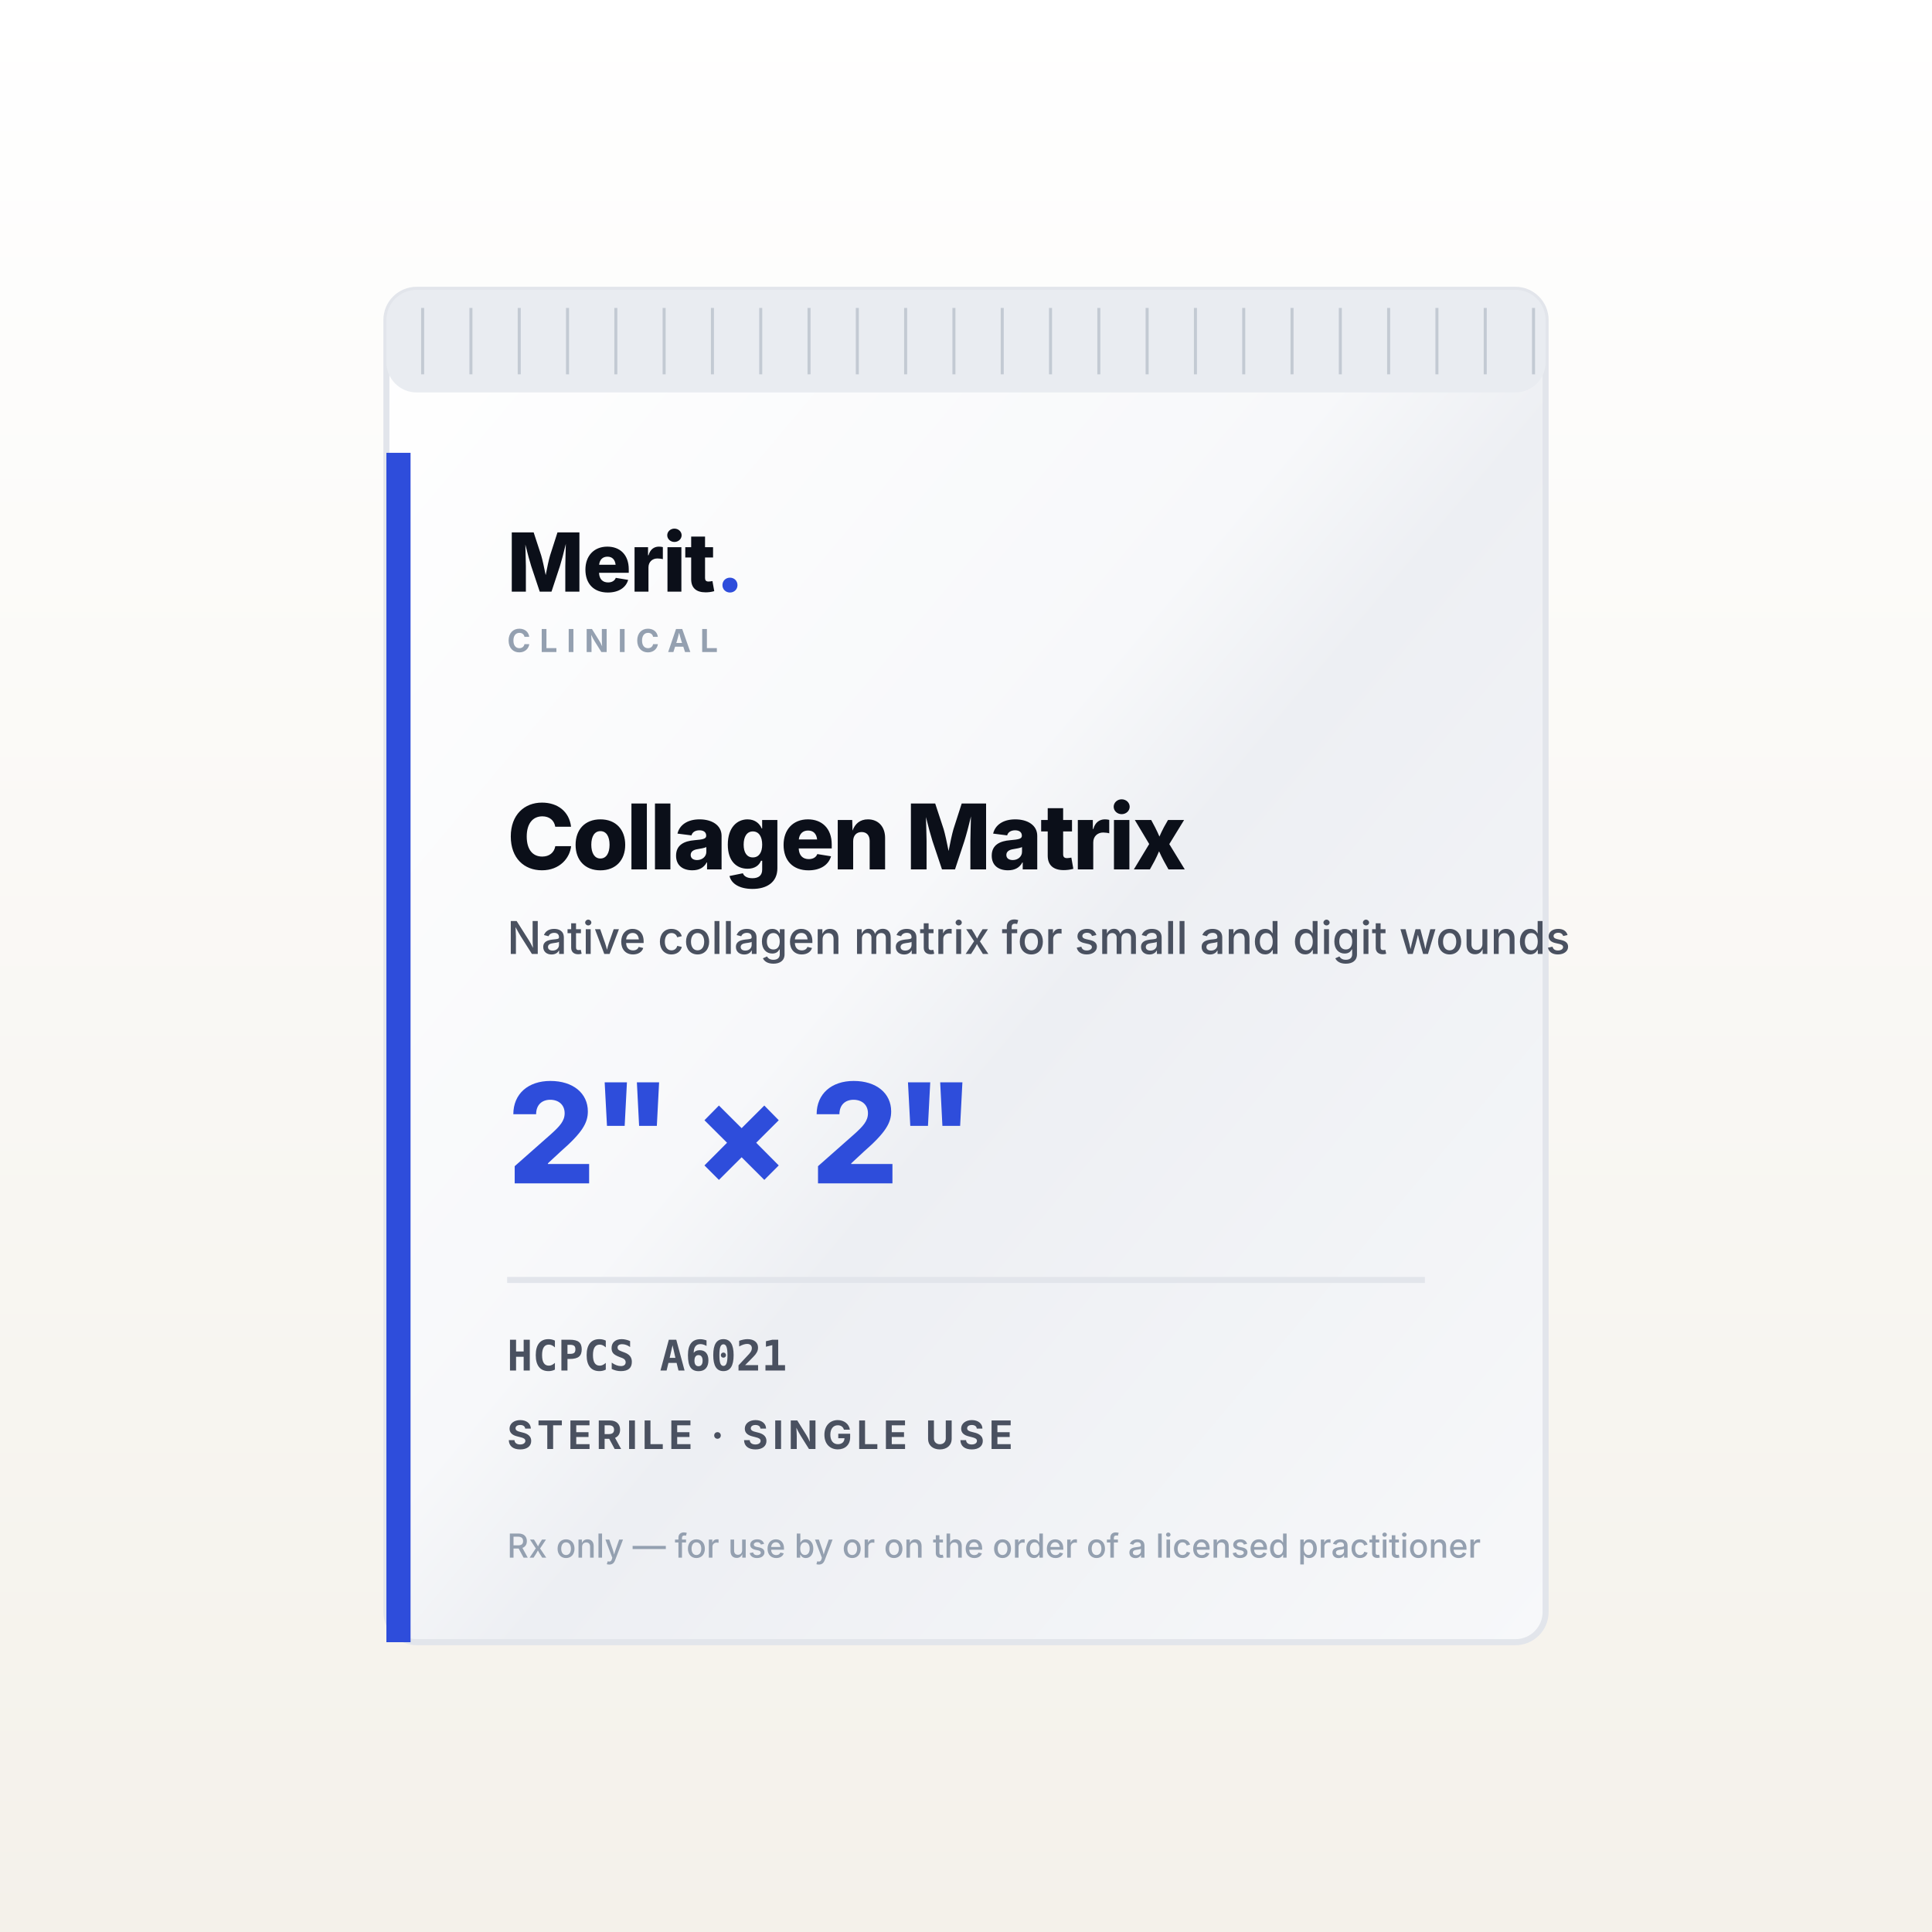
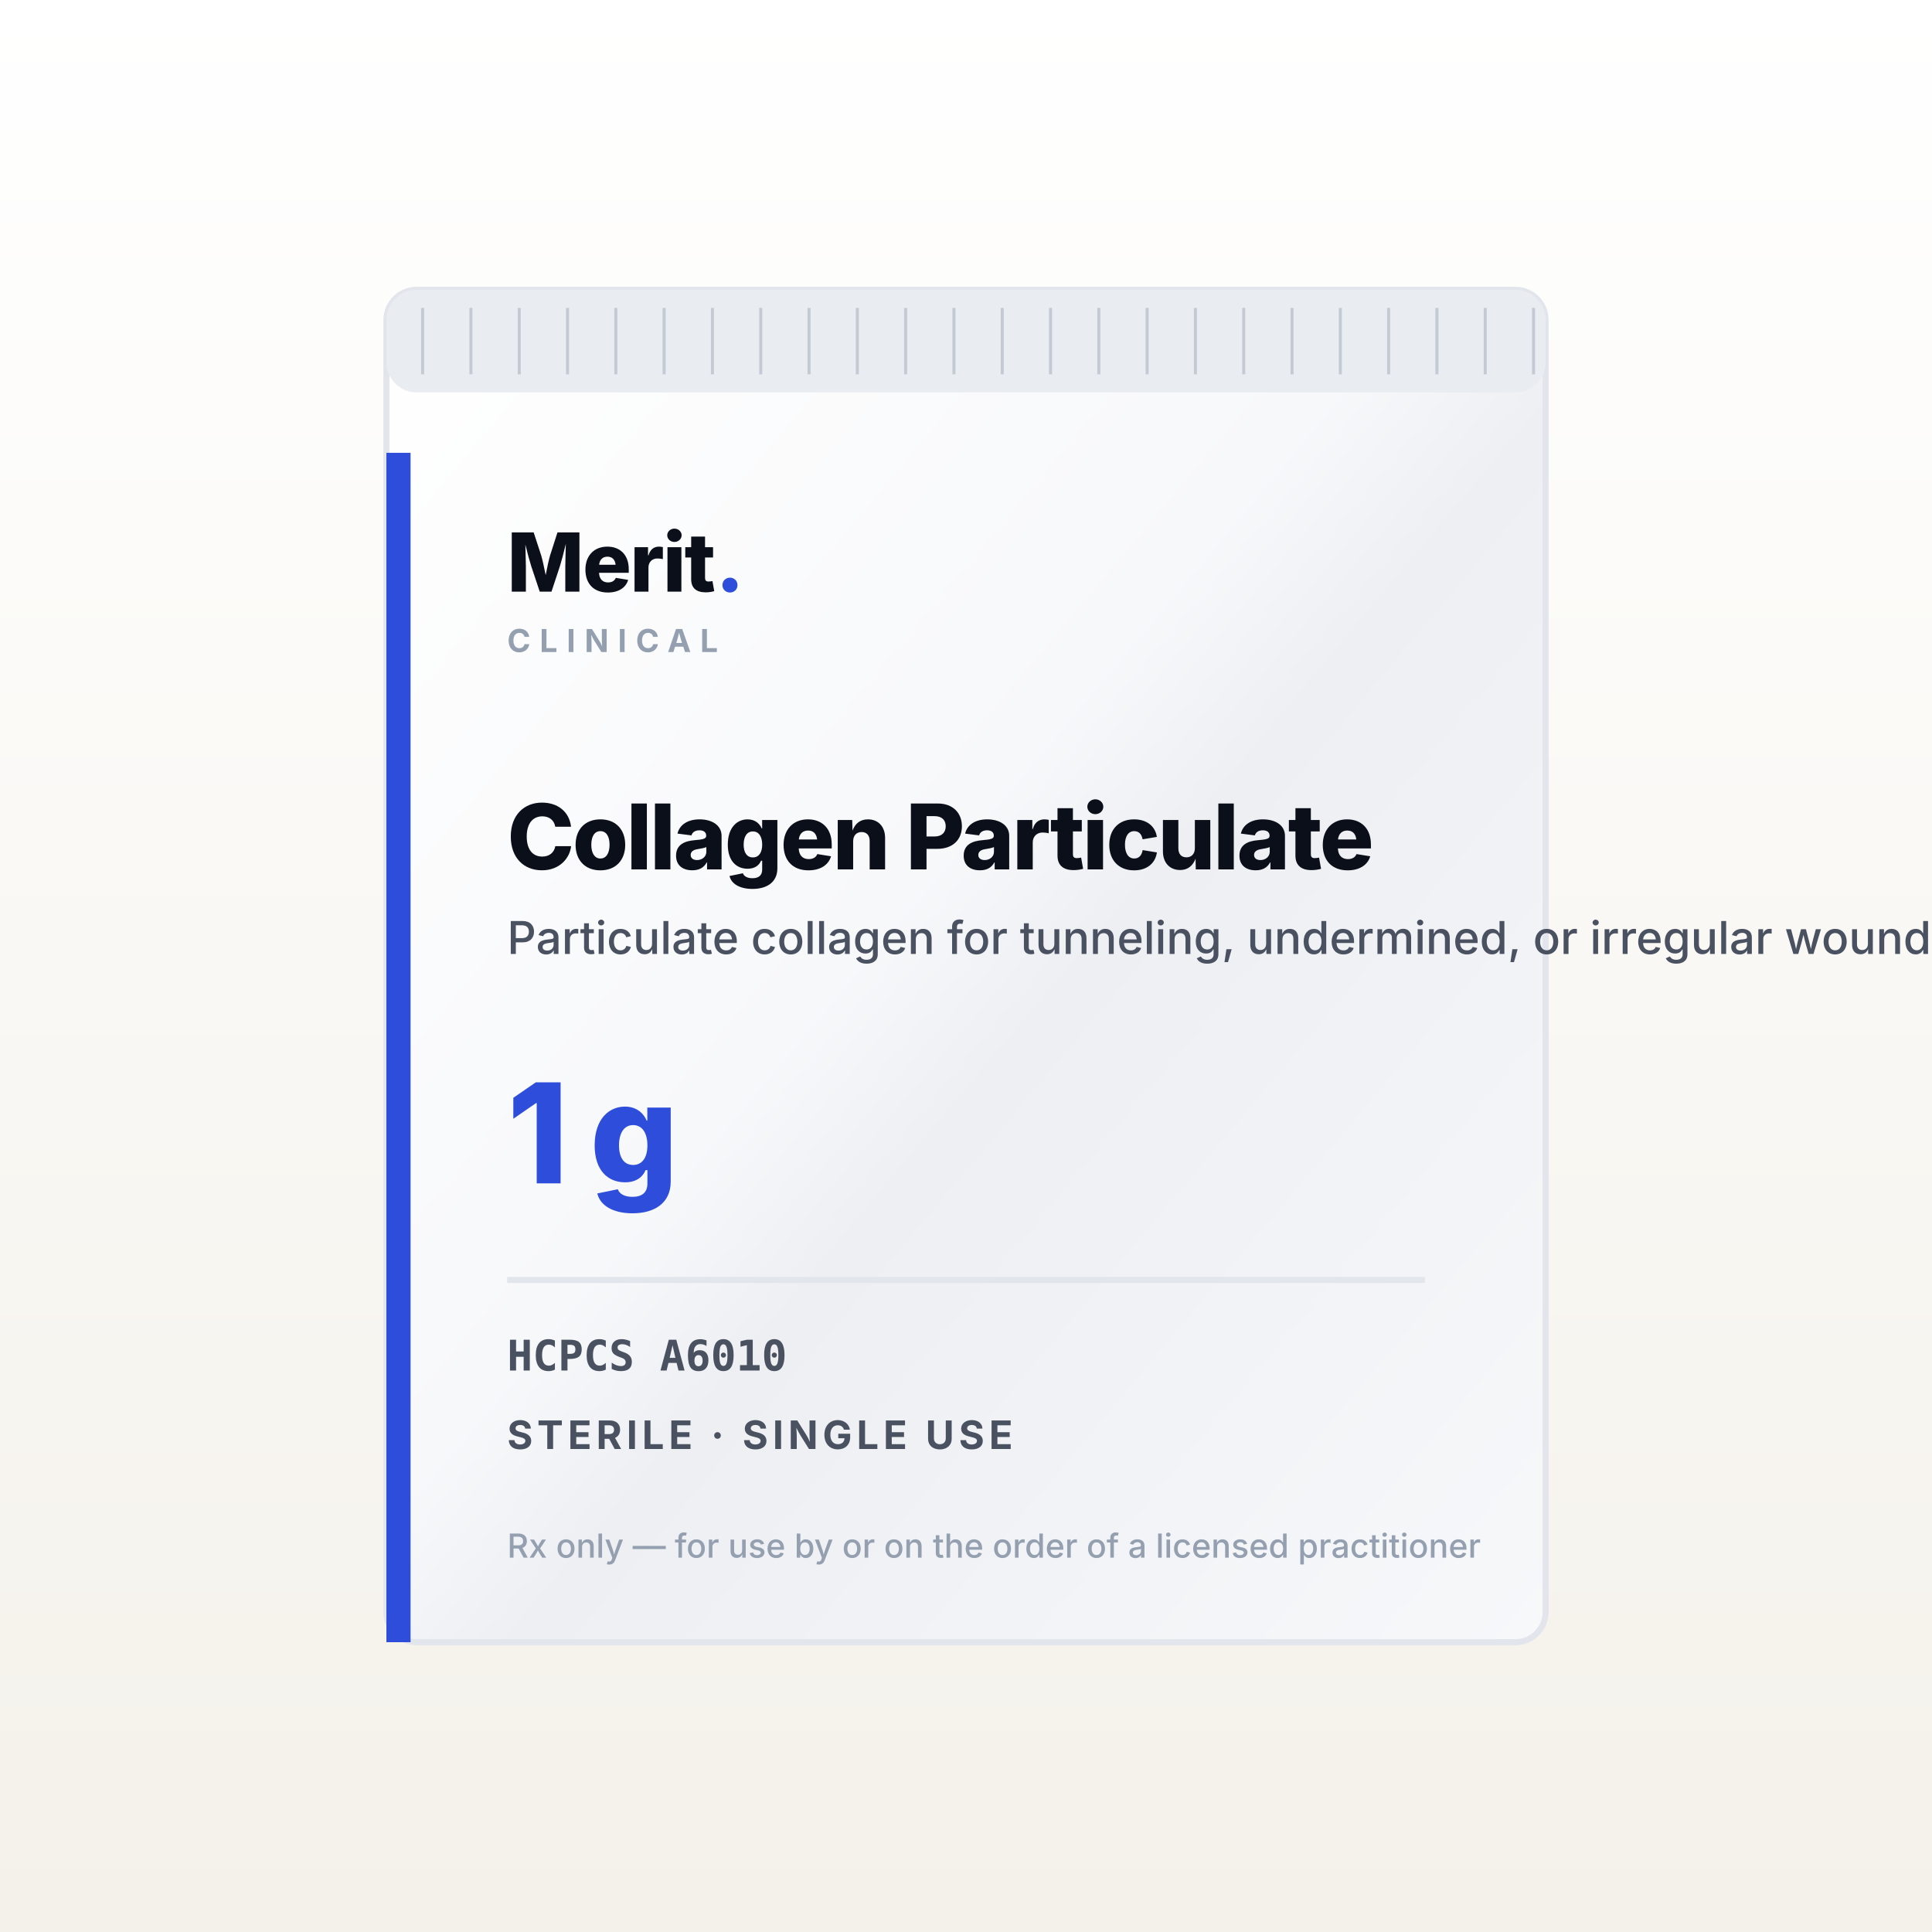
- <svg xmlns="http://www.w3.org/2000/svg" viewBox="0 0 640 640" width="640" height="640" role="img" aria-label="Collagen Matrix">
+ <svg xmlns="http://www.w3.org/2000/svg" viewBox="0 0 640 640" width="640" height="640" role="img" aria-label="Collagen Particulate">
  <defs>
    <linearGradient id="bg" x1="0" y1="0" x2="0" y2="1">
      <stop offset="0" stop-color="#FFFFFF" />
      <stop offset="1" stop-color="#F4F1EA" />
    </linearGradient>
    <linearGradient id="foil" x1="0" y1="0" x2="1" y2="1">
      <stop offset="0" stop-color="#FFFFFF" />
      <stop offset="0.45" stop-color="#F7F8FA" />
      <stop offset="0.55" stop-color="#EDEFF3" />
      <stop offset="1" stop-color="#F7F8FA" />
    </linearGradient>
  </defs>
  <rect width="640" height="640" fill="url(#bg)" />
  <g>
    <rect x="128" y="96" width="384" height="448" rx="10" fill="url(#foil)" stroke="#E2E5EB" stroke-width="2" />
    <rect x="128" y="96" width="384" height="34" rx="10" fill="#E9ECF1" />
    <g stroke="#94A0B0" stroke-width="1" opacity="0.45">
      <line x1="140" y1="102" x2="140" y2="124" />
      <line x1="156" y1="102" x2="156" y2="124" />
      <line x1="172" y1="102" x2="172" y2="124" />
      <line x1="188" y1="102" x2="188" y2="124" />
      <line x1="204" y1="102" x2="204" y2="124" />
      <line x1="220" y1="102" x2="220" y2="124" />
      <line x1="236" y1="102" x2="236" y2="124" />
      <line x1="252" y1="102" x2="252" y2="124" />
      <line x1="268" y1="102" x2="268" y2="124" />
      <line x1="284" y1="102" x2="284" y2="124" />
      <line x1="300" y1="102" x2="300" y2="124" />
      <line x1="316" y1="102" x2="316" y2="124" />
      <line x1="332" y1="102" x2="332" y2="124" />
      <line x1="348" y1="102" x2="348" y2="124" />
      <line x1="364" y1="102" x2="364" y2="124" />
      <line x1="380" y1="102" x2="380" y2="124" />
      <line x1="396" y1="102" x2="396" y2="124" />
      <line x1="412" y1="102" x2="412" y2="124" />
      <line x1="428" y1="102" x2="428" y2="124" />
      <line x1="444" y1="102" x2="444" y2="124" />
      <line x1="460" y1="102" x2="460" y2="124" />
      <line x1="476" y1="102" x2="476" y2="124" />
      <line x1="492" y1="102" x2="492" y2="124" />
      <line x1="508" y1="102" x2="508" y2="124" />
    </g>
    <rect x="128" y="150" width="8" height="394" fill="#2E4DDB" />
  </g>
  <text x="168" y="196" font-family="Inter, system-ui, sans-serif" font-size="27" font-weight="800" fill="#0B0F19" letter-spacing="-0.5">Merit<tspan fill="#2E4DDB">.</tspan>
  </text>
  <text x="168" y="216" font-family="Inter, system-ui, sans-serif" font-size="10.5" font-weight="700" fill="#94A0B0" letter-spacing="3">CLINICAL</text>
-   <text x="168" y="288" font-family="Inter, system-ui, sans-serif" font-size="30" font-weight="800" fill="#0B0F19" letter-spacing="-0.7">Collagen Matrix</text>
-   <text x="168" y="316" font-family="Inter, system-ui, sans-serif" font-size="15" font-weight="500" fill="#4A5160">Native collagen matrix for small and digit wounds</text>
-   <text x="168" y="392" font-family="Inter, system-ui, sans-serif" font-size="46" font-weight="800" fill="#2E4DDB" letter-spacing="-1.5">2" × 2"</text>
+   <text x="168" y="288" font-family="Inter, system-ui, sans-serif" font-size="30" font-weight="800" fill="#0B0F19" letter-spacing="-0.7">Collagen Particulate</text>
+   <text x="168" y="316" font-family="Inter, system-ui, sans-serif" font-size="15" font-weight="500" fill="#4A5160">Particulate collagen for tunneling, undermined, or irregular wound geometry</text>
+   <text x="168" y="392" font-family="Inter, system-ui, sans-serif" font-size="46" font-weight="800" fill="#2E4DDB" letter-spacing="-1.5">1 g</text>
  <line x1="168" y1="424" x2="472" y2="424" stroke="#E2E5EB" stroke-width="2" />
-   <text x="168" y="454" font-family="ui-monospace, monospace" font-size="14" font-weight="600" fill="#4A5160">HCPCS A6021</text>
+   <text x="168" y="454" font-family="ui-monospace, monospace" font-size="14" font-weight="600" fill="#4A5160">HCPCS A6010</text>
  <text x="168" y="480" font-family="Inter, system-ui, sans-serif" font-size="13" font-weight="700" fill="#4A5160" letter-spacing="1.5">STERILE · SINGLE USE</text>
  <text x="168" y="516" font-family="Inter, system-ui, sans-serif" font-size="11" font-weight="500" fill="#94A0B0">Rx only — for use by or on the order of a licensed practitioner</text>
</svg>
